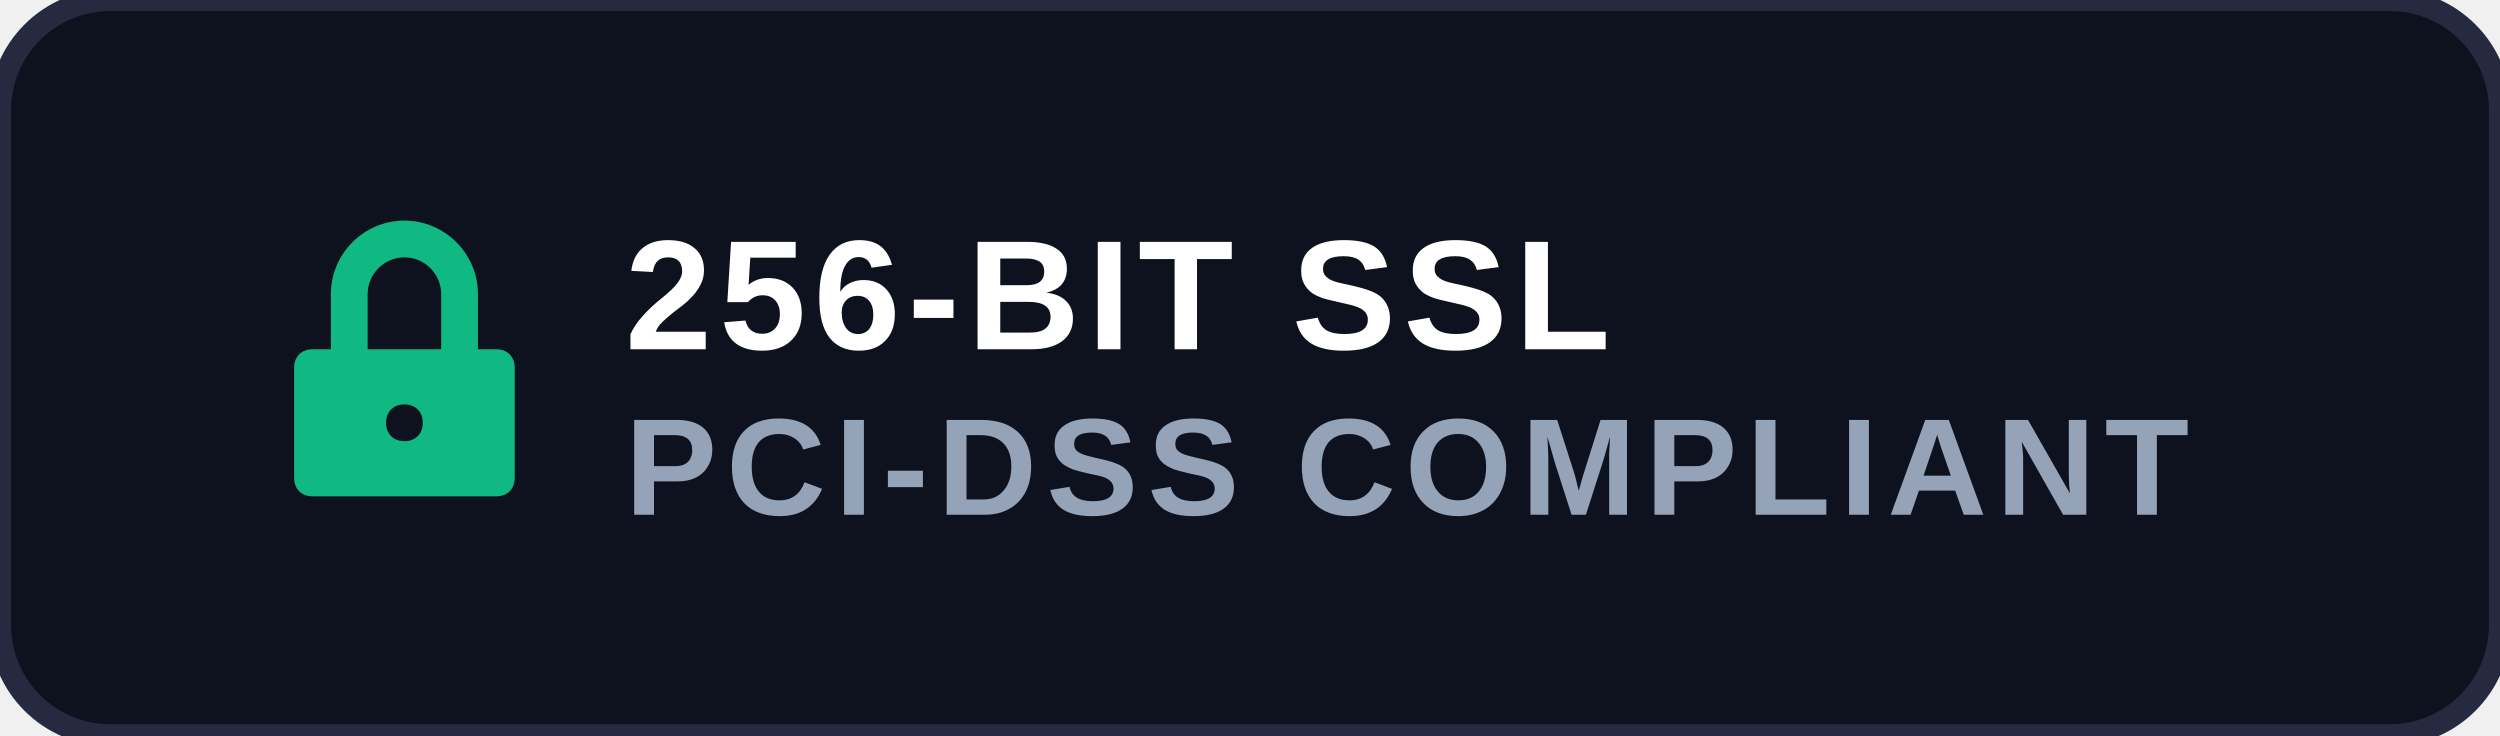
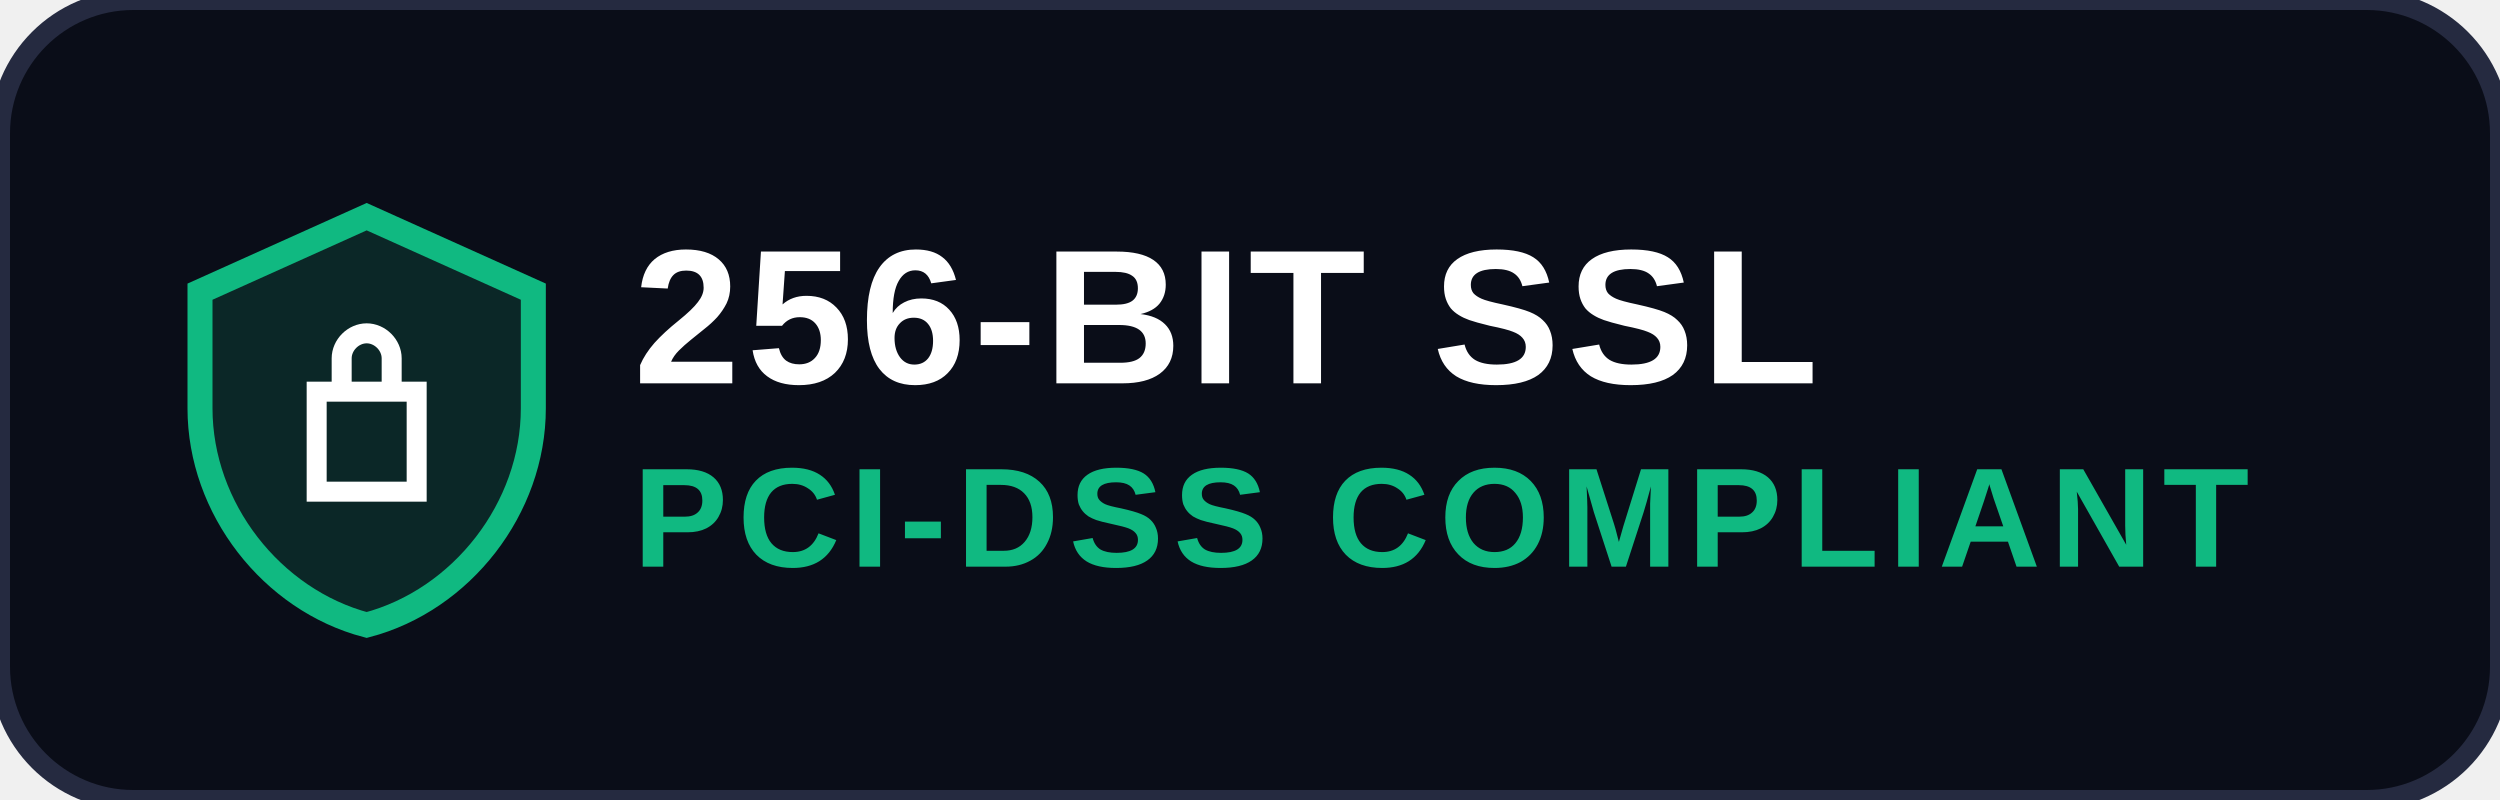
- <svg xmlns="http://www.w3.org/2000/svg" viewBox="0 0 136 40" fill="none">
-   <rect width="136" height="40" rx="6" fill="#0E121E" stroke="#252A40" stroke-width="1.2" />
-   <path d="M18 19V16C18 13.8 19.8 12 22 12C24.2 12 26 13.8 26 16V19H27C27.6 19 28 19.4 28 20V26C28 26.6 27.6 27 27 27H17C16.4 27 16 26.6 16 26V20C16 19.4 16.4 19 17 19H18ZM20 19H24V16C24 14.9 23.1 14 22 14C20.9 14 20 14.9 20 16V19ZM22 22C21.4 22 21 22.4 21 23C21 23.6 21.4 24 22 24C22.6 24 23 23.6 23 23C23 22.4 22.6 22 22 22Z" fill="#10B981" />
-   <text x="34" y="19" fill="#FFFFFF" font-family="monospace, Arial, sans-serif" font-weight="700" font-size="8.5" letter-spacing="0.4">256-BIT SSL</text>
-   <text x="34" y="28" fill="#94A3B8" font-family="monospace, Arial, sans-serif" font-weight="600" font-size="7.5" letter-spacing="0.5">PCI-DSS COMPLIANT</text>
+ <svg xmlns="http://www.w3.org/2000/svg" viewBox="0 0 150 48" fill="none">
+   <rect width="150" height="48" rx="8" fill="#0A0D18" stroke="#252A40" stroke-width="1.2" />
+   <g transform="translate(10, 11)">
+     <path d="M12 2L2 6.5V13.5C2 19.5 6.3 25 12 26.5C17.7 25 22 19.5 22 13.5V6.5L12 2Z" fill="#10B981" opacity="0.15" />
+     <path d="M12 2L2 6.5V13.5C2 19.5 6.3 25 12 26.5C17.7 25 22 19.5 22 13.5V6.5L12 2Z" stroke="#10B981" stroke-width="1.5" />
+     <path d="M9 12.5H15V18.5H9V12.5ZM10.5 12.5V10.5C10.5 9.7 11.2 9 12 9C12.8 9 13.5 9.7 13.5 10.5V12.5" stroke="#FFFFFF" stroke-width="1.2" />
+   </g>
+   <text x="38" y="23" fill="#FFFFFF" font-family="'Helvetica Neue', Arial, sans-serif" font-weight="800" font-size="11.5" letter-spacing="0.4">256-BIT SSL</text>
+   <text x="38" y="34" fill="#10B981" font-family="'Helvetica Neue', Arial, sans-serif" font-weight="700" font-size="8.5" letter-spacing="0.6">PCI-DSS COMPLIANT</text>
</svg>
